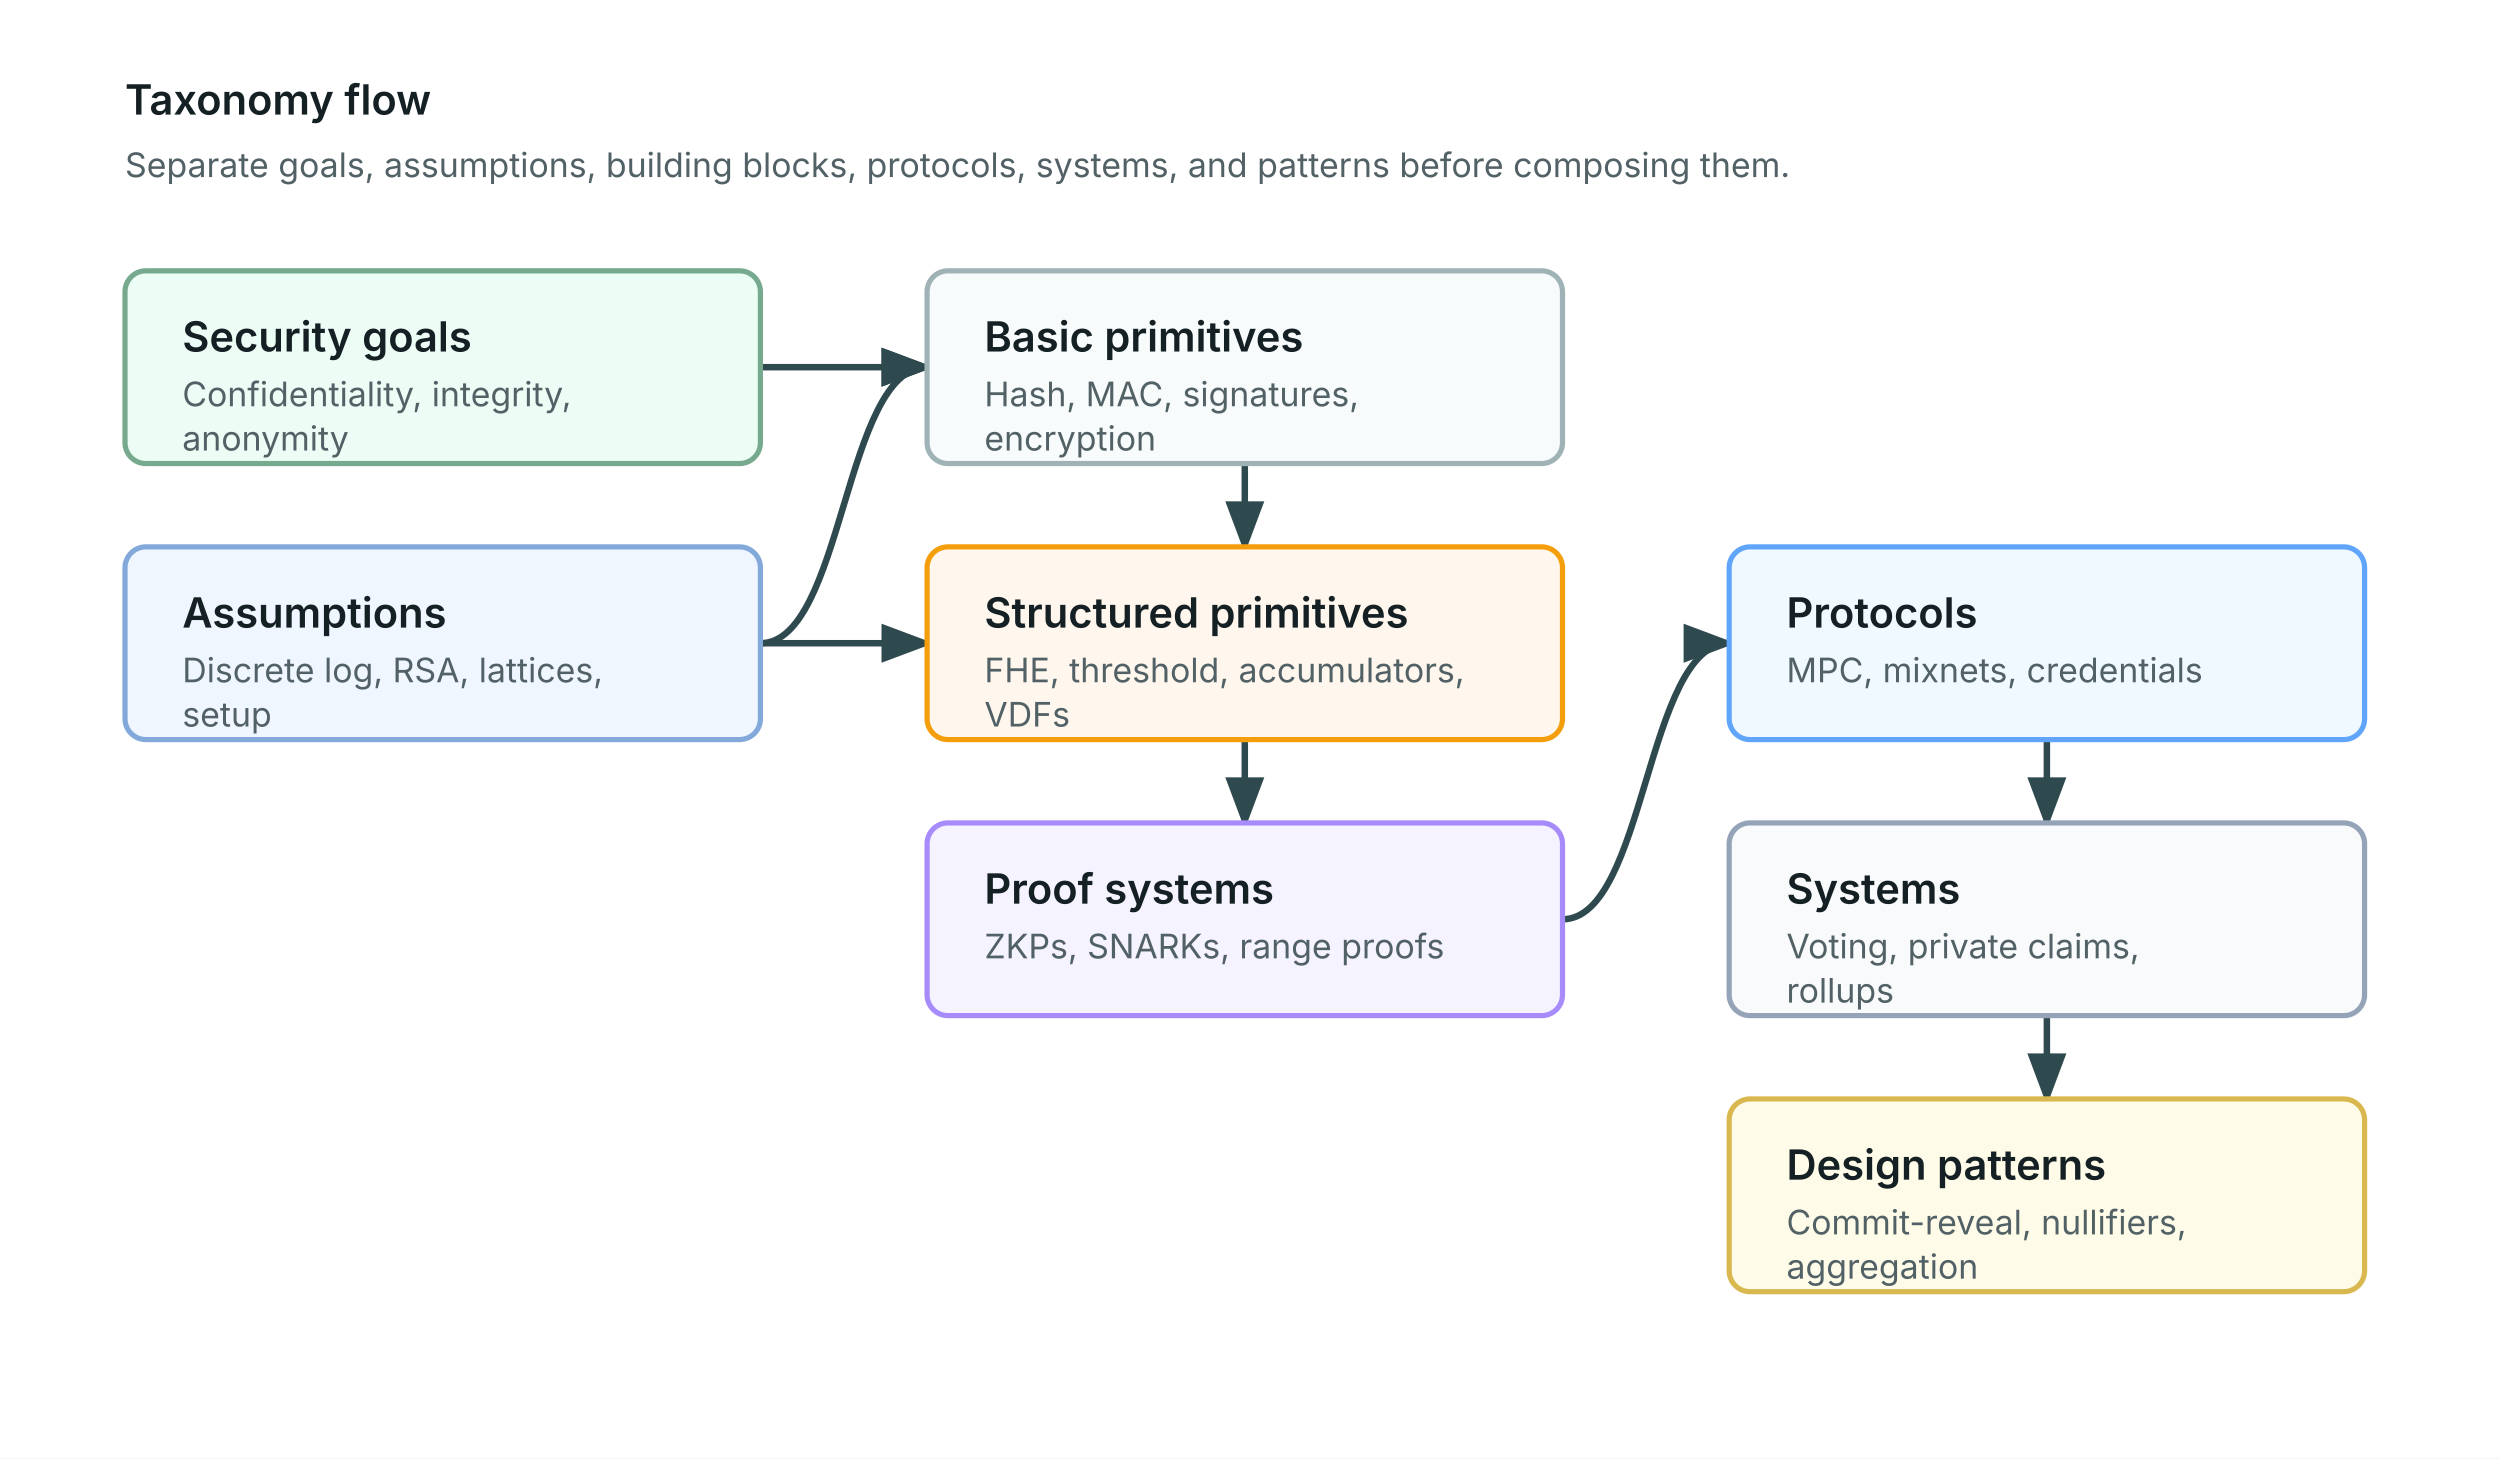
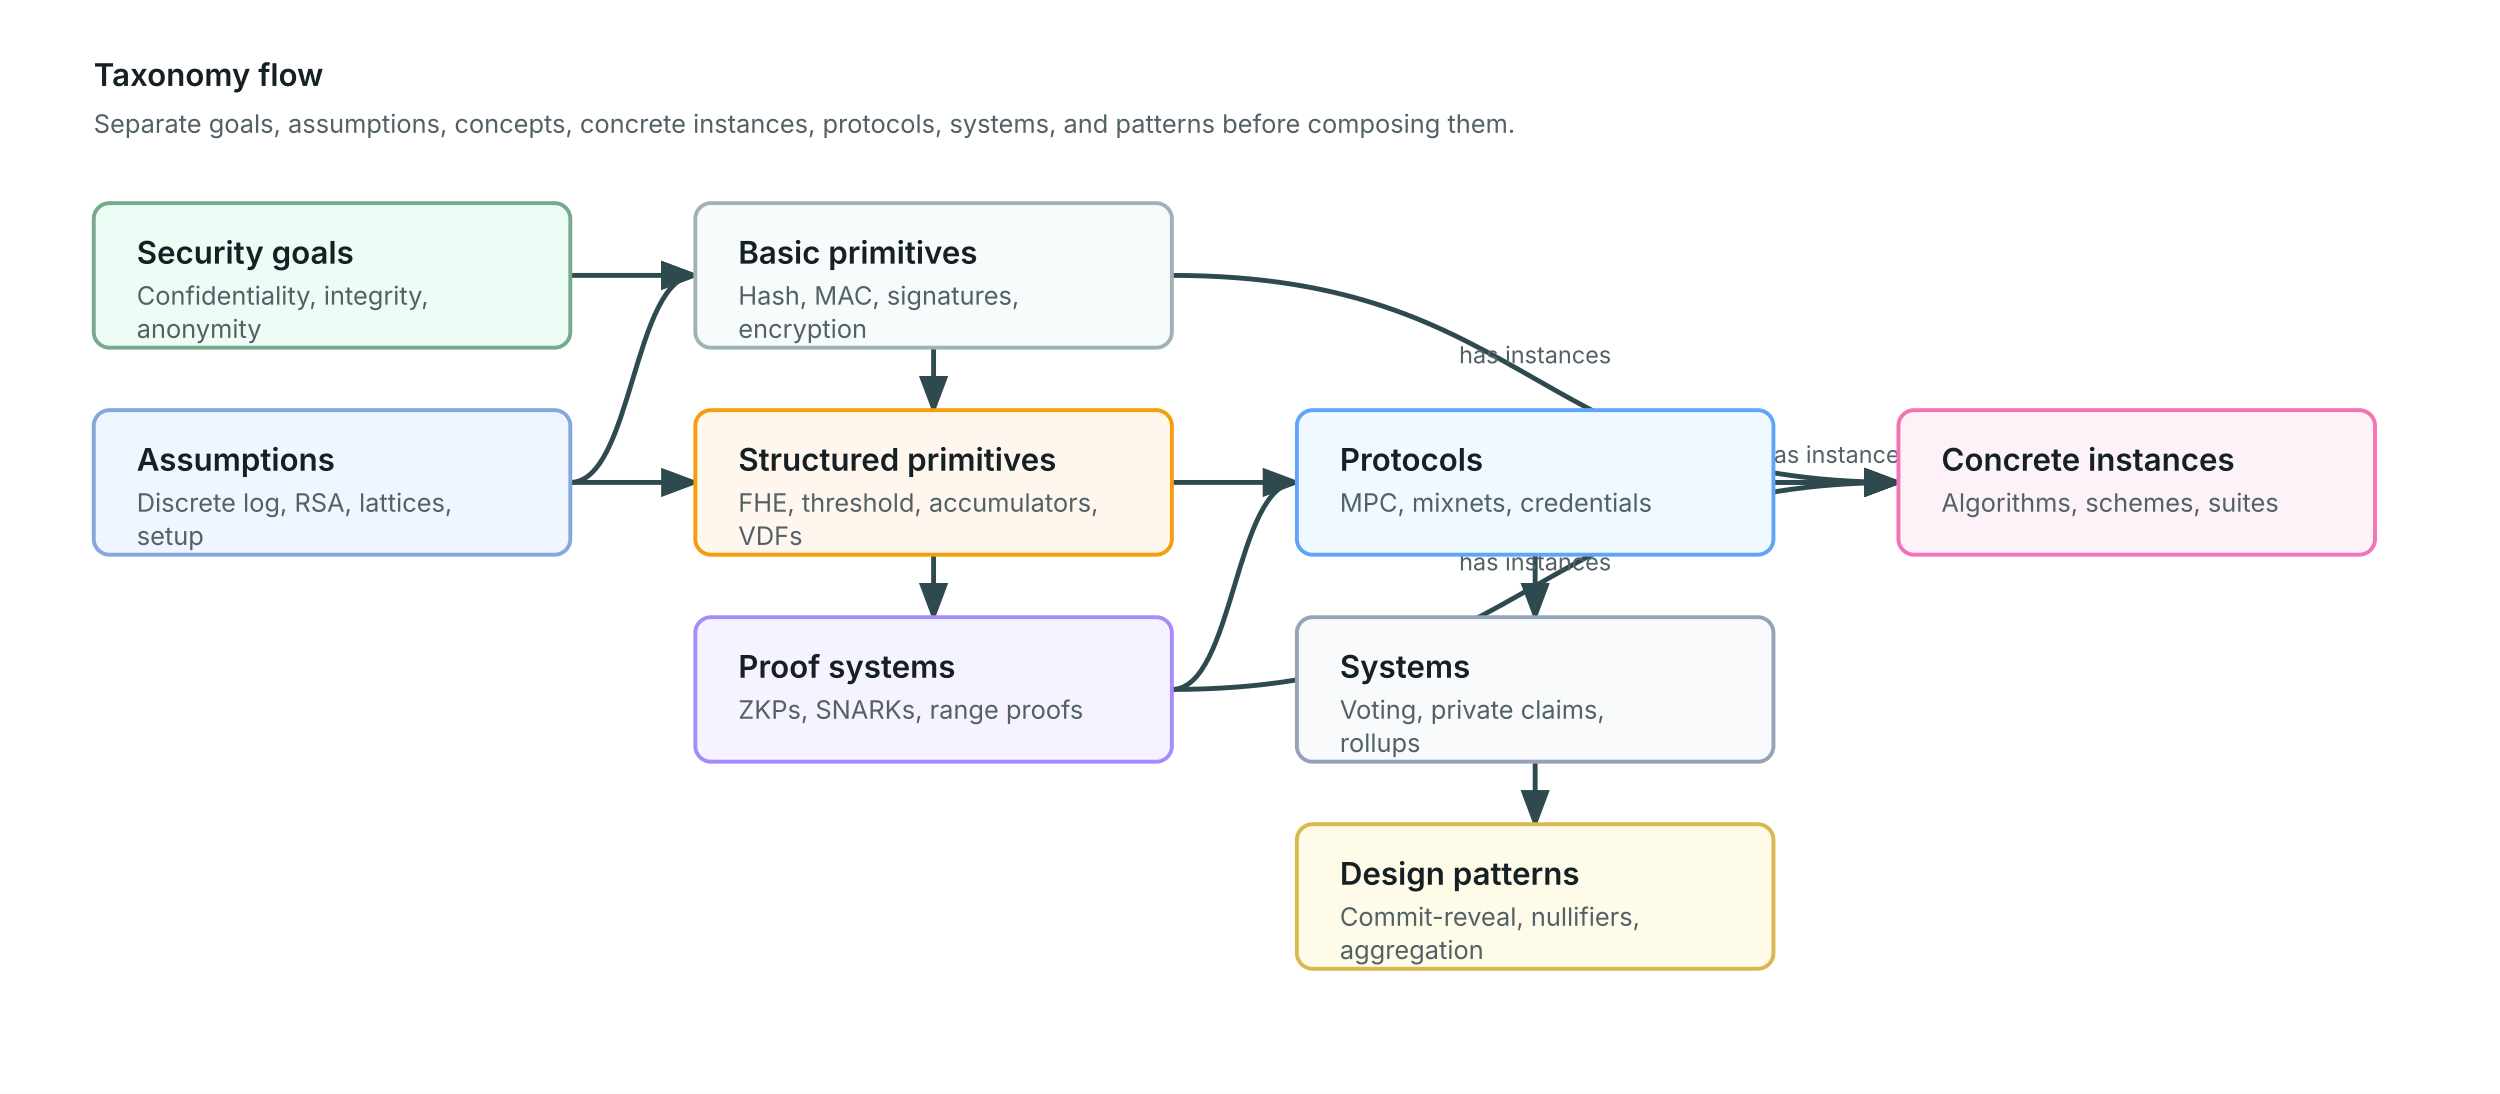
- <svg xmlns="http://www.w3.org/2000/svg" viewBox="0 0 960 560" role="img" aria-labelledby="taxonomy-flow-title taxonomy-flow-desc" data-diagram-id="taxonomy-flow">
+ <svg xmlns="http://www.w3.org/2000/svg" viewBox="0 0 1280 560" role="img" aria-labelledby="taxonomy-flow-title taxonomy-flow-desc" data-diagram-id="taxonomy-flow">
  <defs>
    <marker id="taxonomy-flow-arrow" markerWidth="10" markerHeight="10" refX="7" refY="3" orient="auto" markerUnits="strokeWidth">
      <path d="M0,0 L0,6 L8,3 z" fill="#2f4a4f" />
    </marker>
    <style>
      .box { stroke-width: 2; }
      .label { font: 600 16px system-ui, -apple-system, BlinkMacSystemFont, "Segoe UI", sans-serif; fill: #152024; }
      .small { font: 13px system-ui, -apple-system, BlinkMacSystemFont, "Segoe UI", sans-serif; fill: #526166; }
      .line { stroke: #2f4a4f; stroke-width: 2.5; fill: none; }
      .warning-line { stroke: #b45309; }
      .edge-label { font: 12px system-ui, -apple-system, BlinkMacSystemFont, "Segoe UI", sans-serif; fill: #526166; text-anchor: middle; }
    </style>
  </defs>
-   <rect width="960" height="560" fill="#ffffff" />
+   <rect width="1280" height="560" fill="#ffffff" />
  <text x="48" y="44" class="label">Taxonomy flow</text>
-   <text x="48" y="68" class="small">Separate goals, assumptions, building blocks, protocols, systems, and patterns before composing them.</text>
+   <text x="48" y="68" class="small">Separate goals, assumptions, concepts, concrete instances, protocols, systems, and patterns before composing them.</text>
  <path d="M292 141 H356" class="line" marker-end="url(#taxonomy-flow-arrow)" />
  <path d="M292 247 C324 247, 324 141, 356 141" class="line" marker-end="url(#taxonomy-flow-arrow)" />
  <path d="M292 247 H356" class="line" marker-end="url(#taxonomy-flow-arrow)" />
  <path d="M478 178 V210" class="line" marker-end="url(#taxonomy-flow-arrow)" />
  <path d="M478 284 V316" class="line" marker-end="url(#taxonomy-flow-arrow)" />
  <path d="M600 353 C632 353, 632 247, 664 247" class="line" marker-end="url(#taxonomy-flow-arrow)" />
  <path d="M786 284 V316" class="line" marker-end="url(#taxonomy-flow-arrow)" />
  <path d="M786 390 V422" class="line" marker-end="url(#taxonomy-flow-arrow)" />
+   <path d="M600 141 C786 141, 786 247, 972 247" class="line" marker-end="url(#taxonomy-flow-arrow)" />
+   <text x="786" y="186" class="edge-label">has instances</text>
+   <path d="M600 247 H972" class="line" marker-end="url(#taxonomy-flow-arrow)" />
+   <text x="786" y="237" class="edge-label">has instances</text>
+   <path d="M600 353 C786 353, 786 247, 972 247" class="line" marker-end="url(#taxonomy-flow-arrow)" />
+   <text x="786" y="292" class="edge-label">has instances</text>
+   <path d="M908 247 H972" class="line" marker-end="url(#taxonomy-flow-arrow)" />
+   <text x="940" y="237" class="edge-label">has instances</text>
  <rect x="48" y="104" width="244" height="74" rx="8" class="box" fill="#ecfdf5" stroke="#76a98d" />
  <text x="70" y="135" class="label">Security goals</text>
  <text x="70" y="156" class="small">Confidentiality, integrity,</text>
  <text x="70" y="173" class="small">anonymity</text>
  <rect x="48" y="210" width="244" height="74" rx="8" class="box" fill="#eff6ff" stroke="#82a9d9" />
  <text x="70" y="241" class="label">Assumptions</text>
  <text x="70" y="262" class="small">Discrete log, RSA, lattices,</text>
  <text x="70" y="279" class="small">setup</text>
  <rect x="356" y="104" width="244" height="74" rx="8" class="box" fill="#f8fbfb" stroke="#9fb3b6" />
  <text x="378" y="135" class="label">Basic primitives</text>
  <text x="378" y="156" class="small">Hash, MAC, signatures,</text>
  <text x="378" y="173" class="small">encryption</text>
  <rect x="356" y="210" width="244" height="74" rx="8" class="box" fill="#fff7ed" stroke="#f59e0b" />
  <text x="378" y="241" class="label">Structured primitives</text>
  <text x="378" y="262" class="small">FHE, threshold, accumulators,</text>
  <text x="378" y="279" class="small">VDFs</text>
  <rect x="356" y="316" width="244" height="74" rx="8" class="box" fill="#f5f3ff" stroke="#a78bfa" />
  <text x="378" y="347" class="label">Proof systems</text>
  <text x="378" y="368" class="small">ZKPs, SNARKs, range proofs</text>
  <rect x="664" y="210" width="244" height="74" rx="8" class="box" fill="#f0f9ff" stroke="#60a5fa" />
  <text x="686" y="241" class="label">Protocols</text>
  <text x="686" y="262" class="small">MPC, mixnets, credentials</text>
  <rect x="664" y="316" width="244" height="74" rx="8" class="box" fill="#f8fafc" stroke="#94a3b8" />
  <text x="686" y="347" class="label">Systems</text>
  <text x="686" y="368" class="small">Voting, private claims,</text>
  <text x="686" y="385" class="small">rollups</text>
  <rect x="664" y="422" width="244" height="74" rx="8" class="box" fill="#fefce8" stroke="#d9b84f" />
  <text x="686" y="453" class="label">Design patterns</text>
  <text x="686" y="474" class="small">Commit-reveal, nullifiers,</text>
  <text x="686" y="491" class="small">aggregation</text>
+   <rect x="972" y="210" width="244" height="74" rx="8" class="box" fill="#fdf2f8" stroke="#f472b6" />
+   <text x="994" y="241" class="label">Concrete instances</text>
+   <text x="994" y="262" class="small">Algorithms, schemes, suites</text>
</svg>
